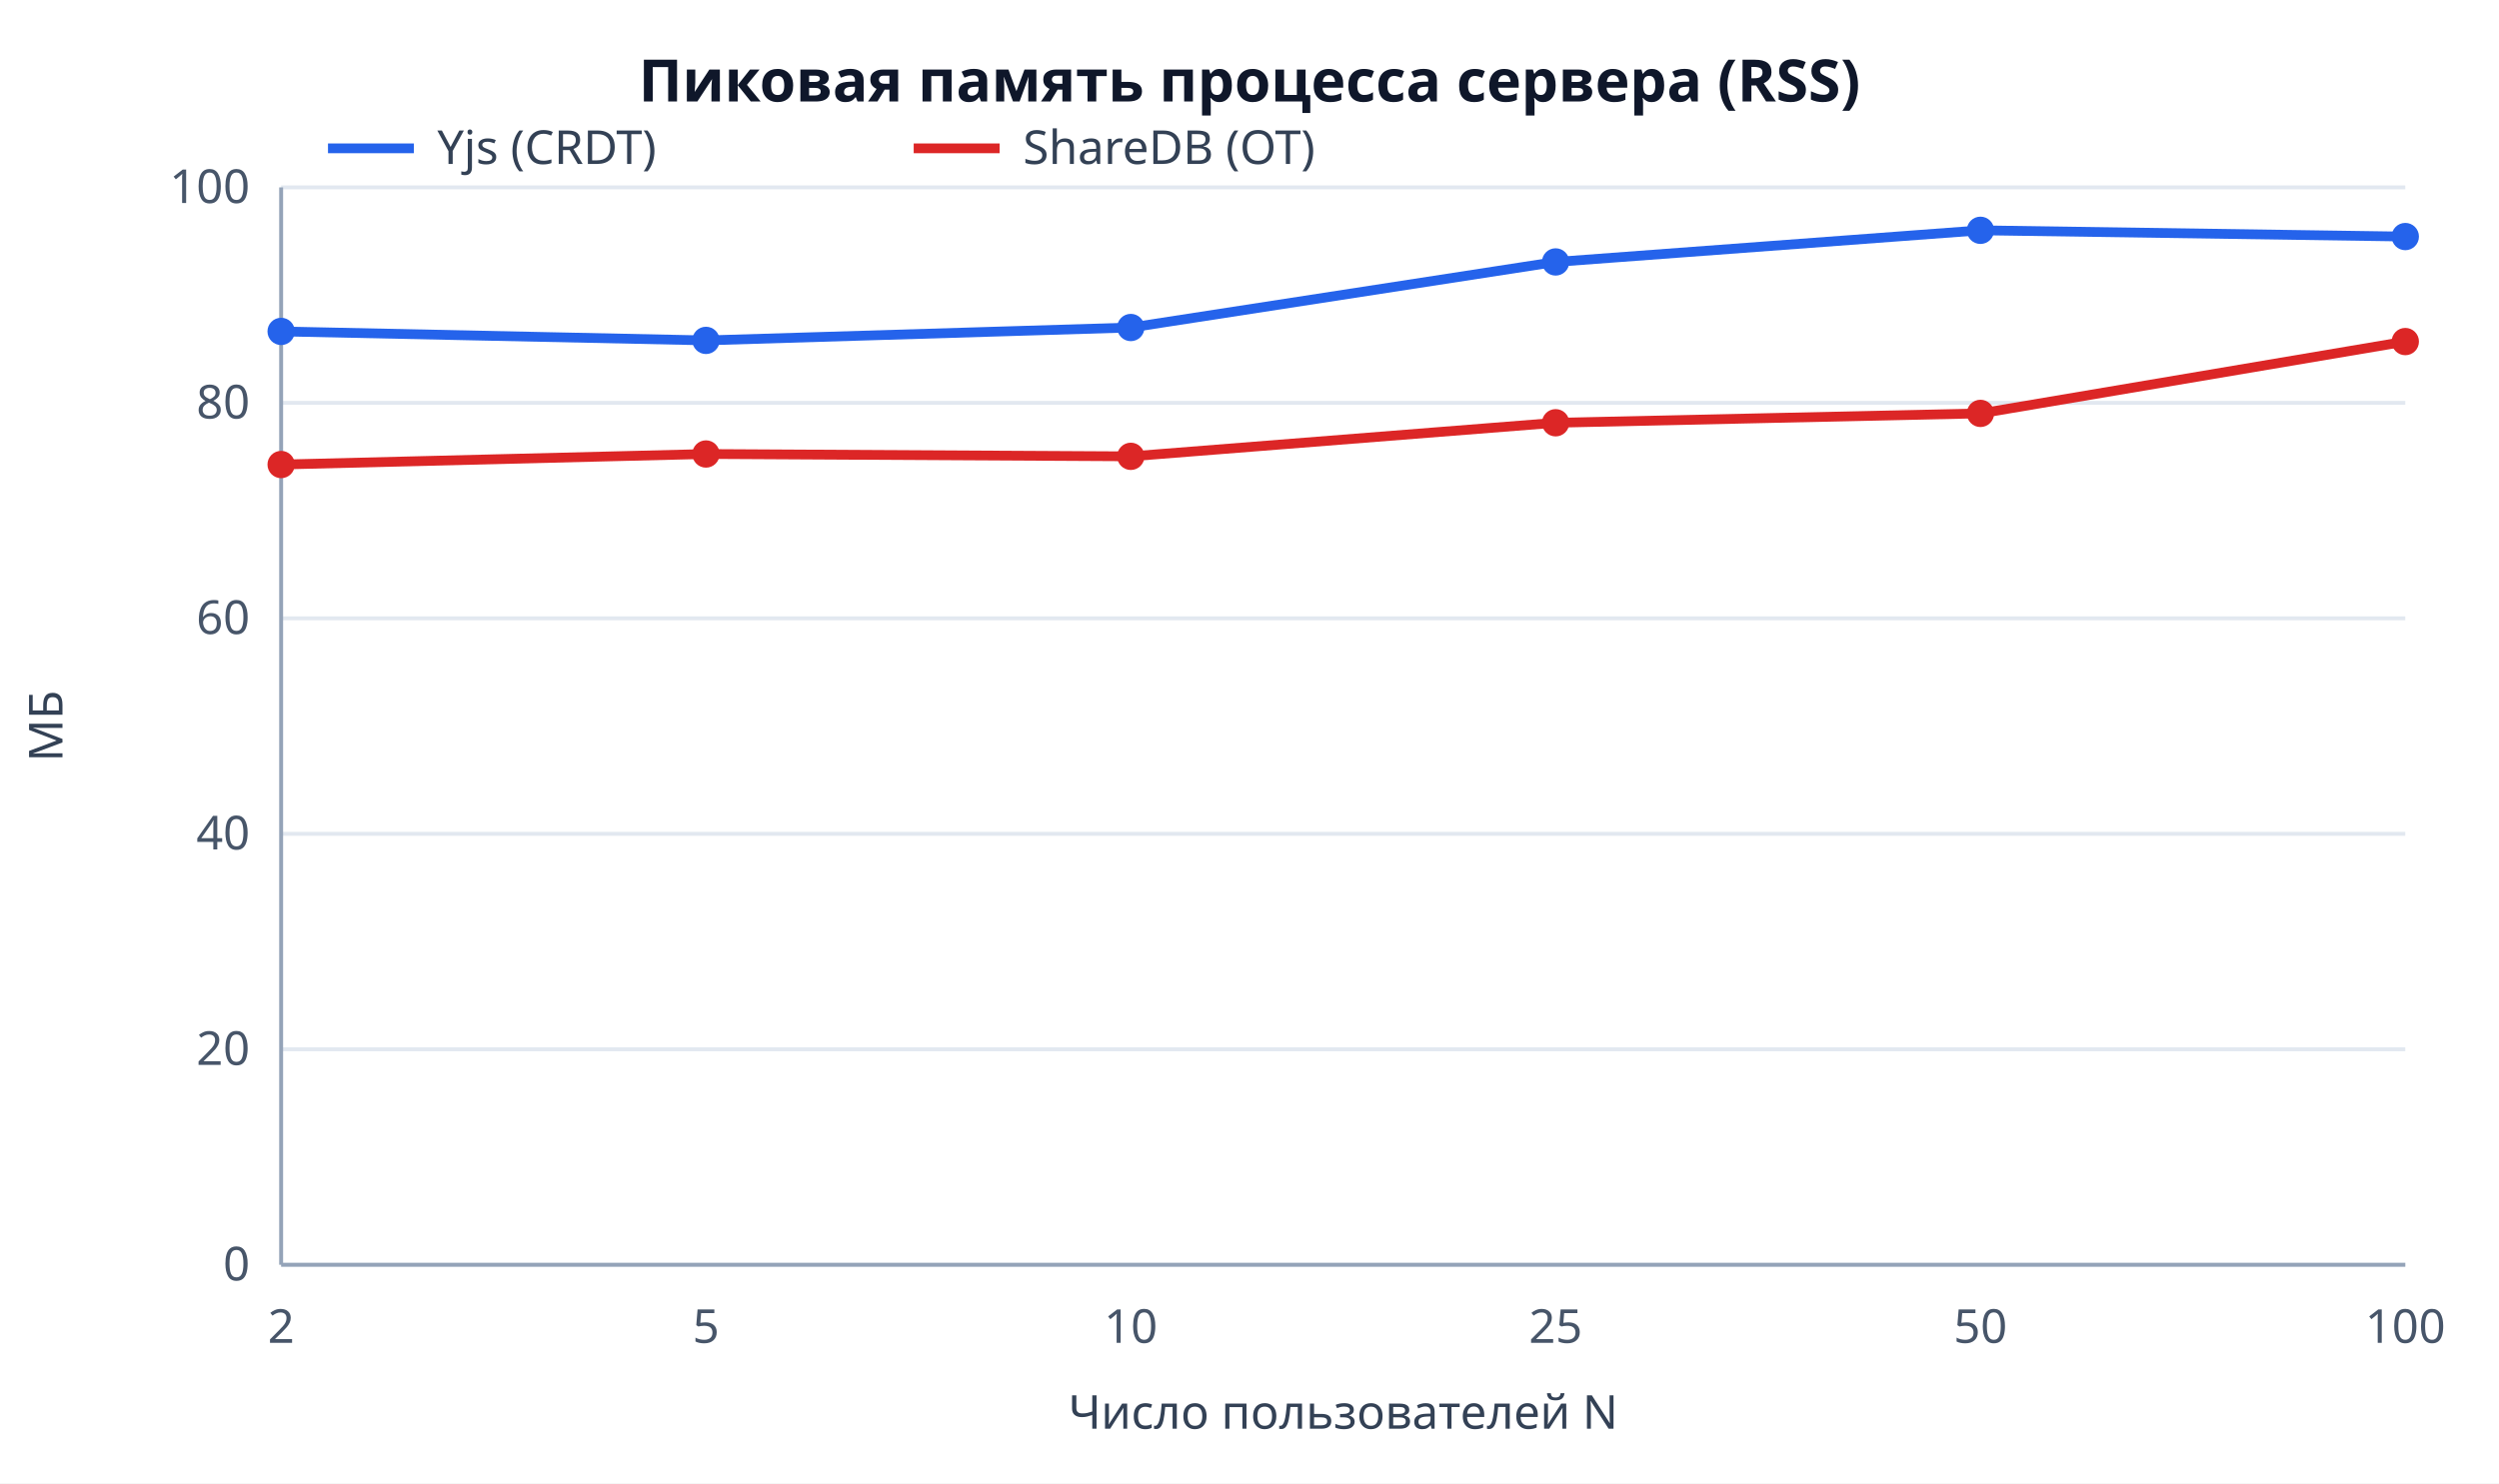
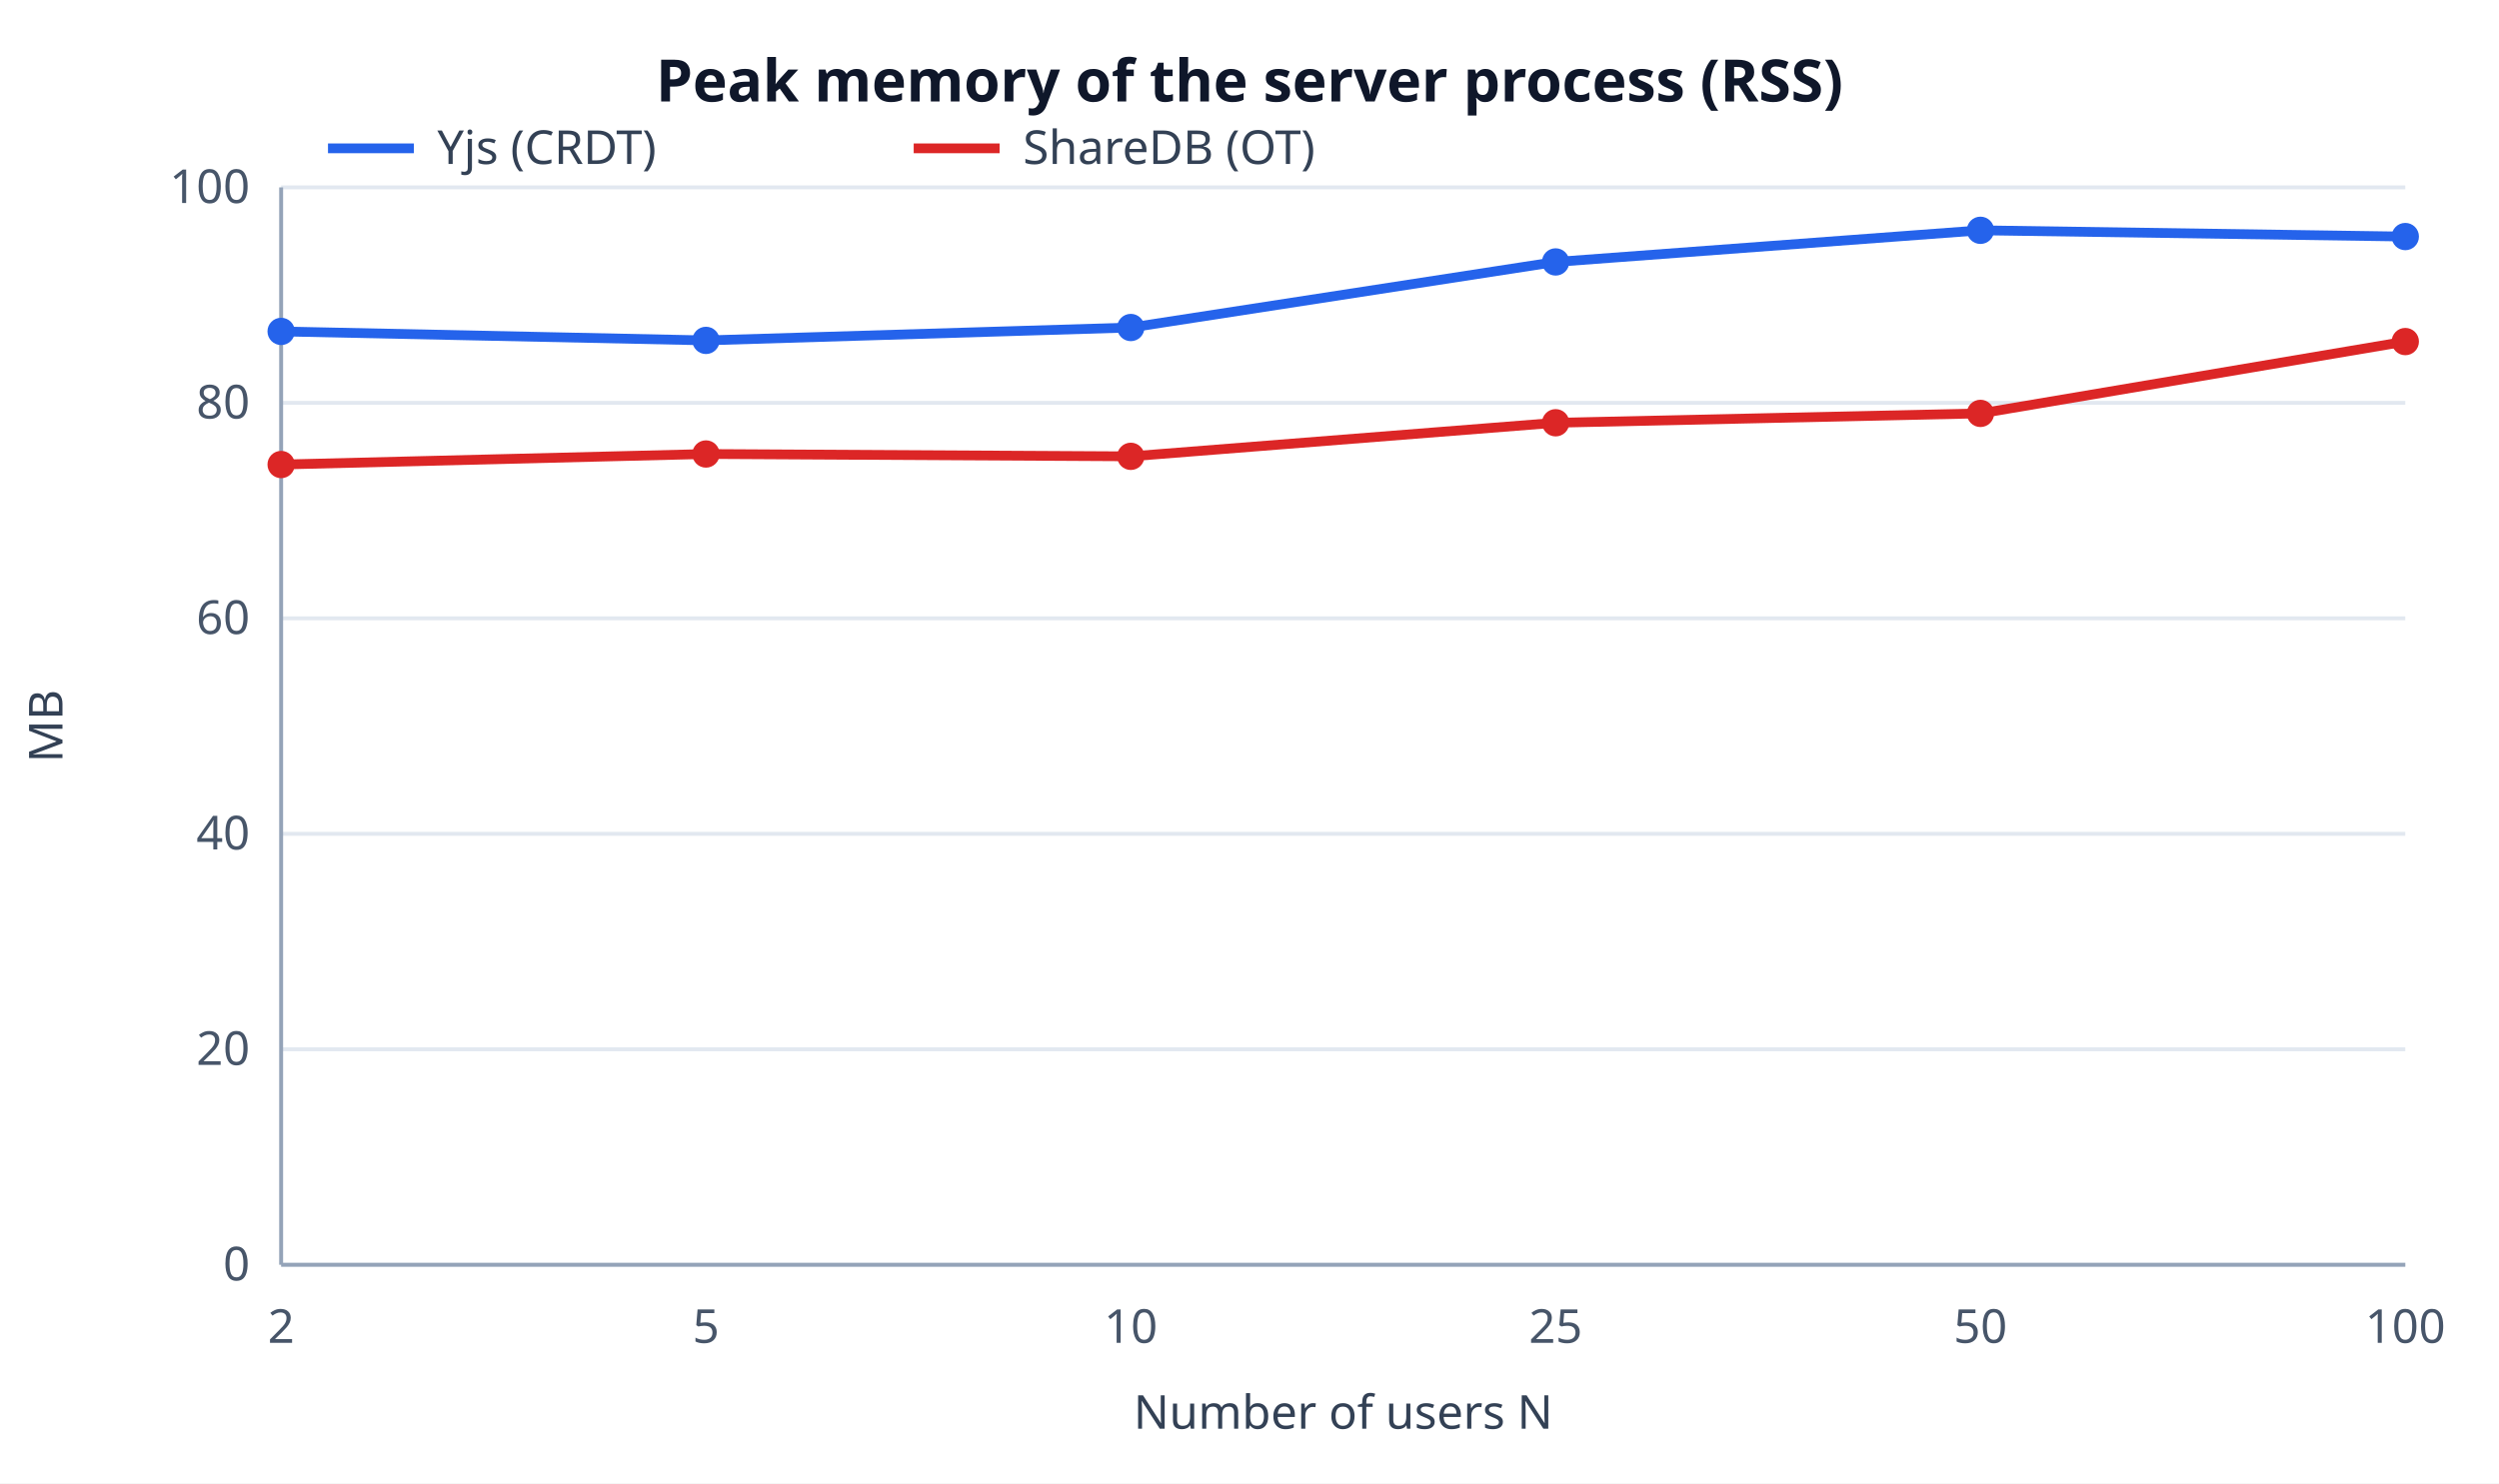
<svg xmlns="http://www.w3.org/2000/svg" viewBox="0 0 640 380" width="640" height="380" font-family="system-ui, sans-serif" font-size="12">
  <rect width="640" height="380" fill="#ffffff" />
-   <text x="320" y="26" text-anchor="middle" font-size="15" font-weight="600" fill="#0f172a">Пиковая память процесса сервера (RSS)</text>
+   <text x="320" y="26" text-anchor="middle" font-size="15" font-weight="600" fill="#0f172a">Peak memory of the server process (RSS)</text>
  <line x1="72" x2="616" y1="324" y2="324" stroke="#e2e8f0" />
  <text x="64" y="328" text-anchor="end" fill="#475569">0</text>
  <line x1="72" x2="616" y1="268.8" y2="268.8" stroke="#e2e8f0" />
  <text x="64" y="272.8" text-anchor="end" fill="#475569">20</text>
  <line x1="72" x2="616" y1="213.6" y2="213.6" stroke="#e2e8f0" />
  <text x="64" y="217.6" text-anchor="end" fill="#475569">40</text>
  <line x1="72" x2="616" y1="158.4" y2="158.4" stroke="#e2e8f0" />
  <text x="64" y="162.4" text-anchor="end" fill="#475569">60</text>
  <line x1="72" x2="616" y1="103.2" y2="103.2" stroke="#e2e8f0" />
  <text x="64" y="107.2" text-anchor="end" fill="#475569">80</text>
  <line x1="72" x2="616" y1="48" y2="48" stroke="#e2e8f0" />
  <text x="64" y="52" text-anchor="end" fill="#475569">100</text>
  <text x="72" y="344" text-anchor="middle" fill="#475569">2</text>
  <text x="180.8" y="344" text-anchor="middle" fill="#475569">5</text>
  <text x="289.6" y="344" text-anchor="middle" fill="#475569">10</text>
  <text x="398.4" y="344" text-anchor="middle" fill="#475569">25</text>
  <text x="507.2" y="344" text-anchor="middle" fill="#475569">50</text>
  <text x="616" y="344" text-anchor="middle" fill="#475569">100</text>
  <line x1="72" x2="72" y1="48" y2="324" stroke="#94a3b8" />
  <line x1="72" x2="616" y1="324" y2="324" stroke="#94a3b8" />
-   <text x="344" y="366" text-anchor="middle" fill="#334155">Число пользователей N</text>
-   <text transform="translate(16 186) rotate(-90)" text-anchor="middle" fill="#334155">МБ</text>
+   <text x="344" y="366" text-anchor="middle" fill="#334155">Number of users N</text>
+   <text transform="translate(16 186) rotate(-90)" text-anchor="middle" fill="#334155">MB</text>
  <polyline fill="none" stroke="#2563eb" stroke-width="2.5" points="72.0,84.9 180.8,87.2 289.6,83.9 398.4,67.1 507.2,59.0 616.0,60.6" />
  <circle cx="72.0" cy="84.9" r="3.5" fill="#2563eb" />
  <circle cx="180.8" cy="87.2" r="3.5" fill="#2563eb" />
  <circle cx="289.6" cy="83.9" r="3.5" fill="#2563eb" />
  <circle cx="398.4" cy="67.1" r="3.5" fill="#2563eb" />
  <circle cx="507.2" cy="59.0" r="3.5" fill="#2563eb" />
  <circle cx="616.0" cy="60.6" r="3.5" fill="#2563eb" />
  <polyline fill="none" stroke="#dc2626" stroke-width="2.5" points="72.0,119.0 180.8,116.3 289.6,116.9 398.4,108.3 507.2,105.9 616.0,87.5" />
  <circle cx="72.0" cy="119.0" r="3.5" fill="#dc2626" />
  <circle cx="180.8" cy="116.3" r="3.5" fill="#dc2626" />
  <circle cx="289.6" cy="116.9" r="3.5" fill="#dc2626" />
  <circle cx="398.4" cy="108.3" r="3.5" fill="#dc2626" />
  <circle cx="507.2" cy="105.9" r="3.5" fill="#dc2626" />
  <circle cx="616.0" cy="87.5" r="3.5" fill="#dc2626" />
  <line x1="84" x2="106" y1="38" y2="38" stroke="#2563eb" stroke-width="2.5" />
  <text x="112" y="42" fill="#334155">Yjs (CRDT)</text>
  <line x1="234" x2="256" y1="38" y2="38" stroke="#dc2626" stroke-width="2.5" />
  <text x="262" y="42" fill="#334155">ShareDB (OT)</text>
</svg>
